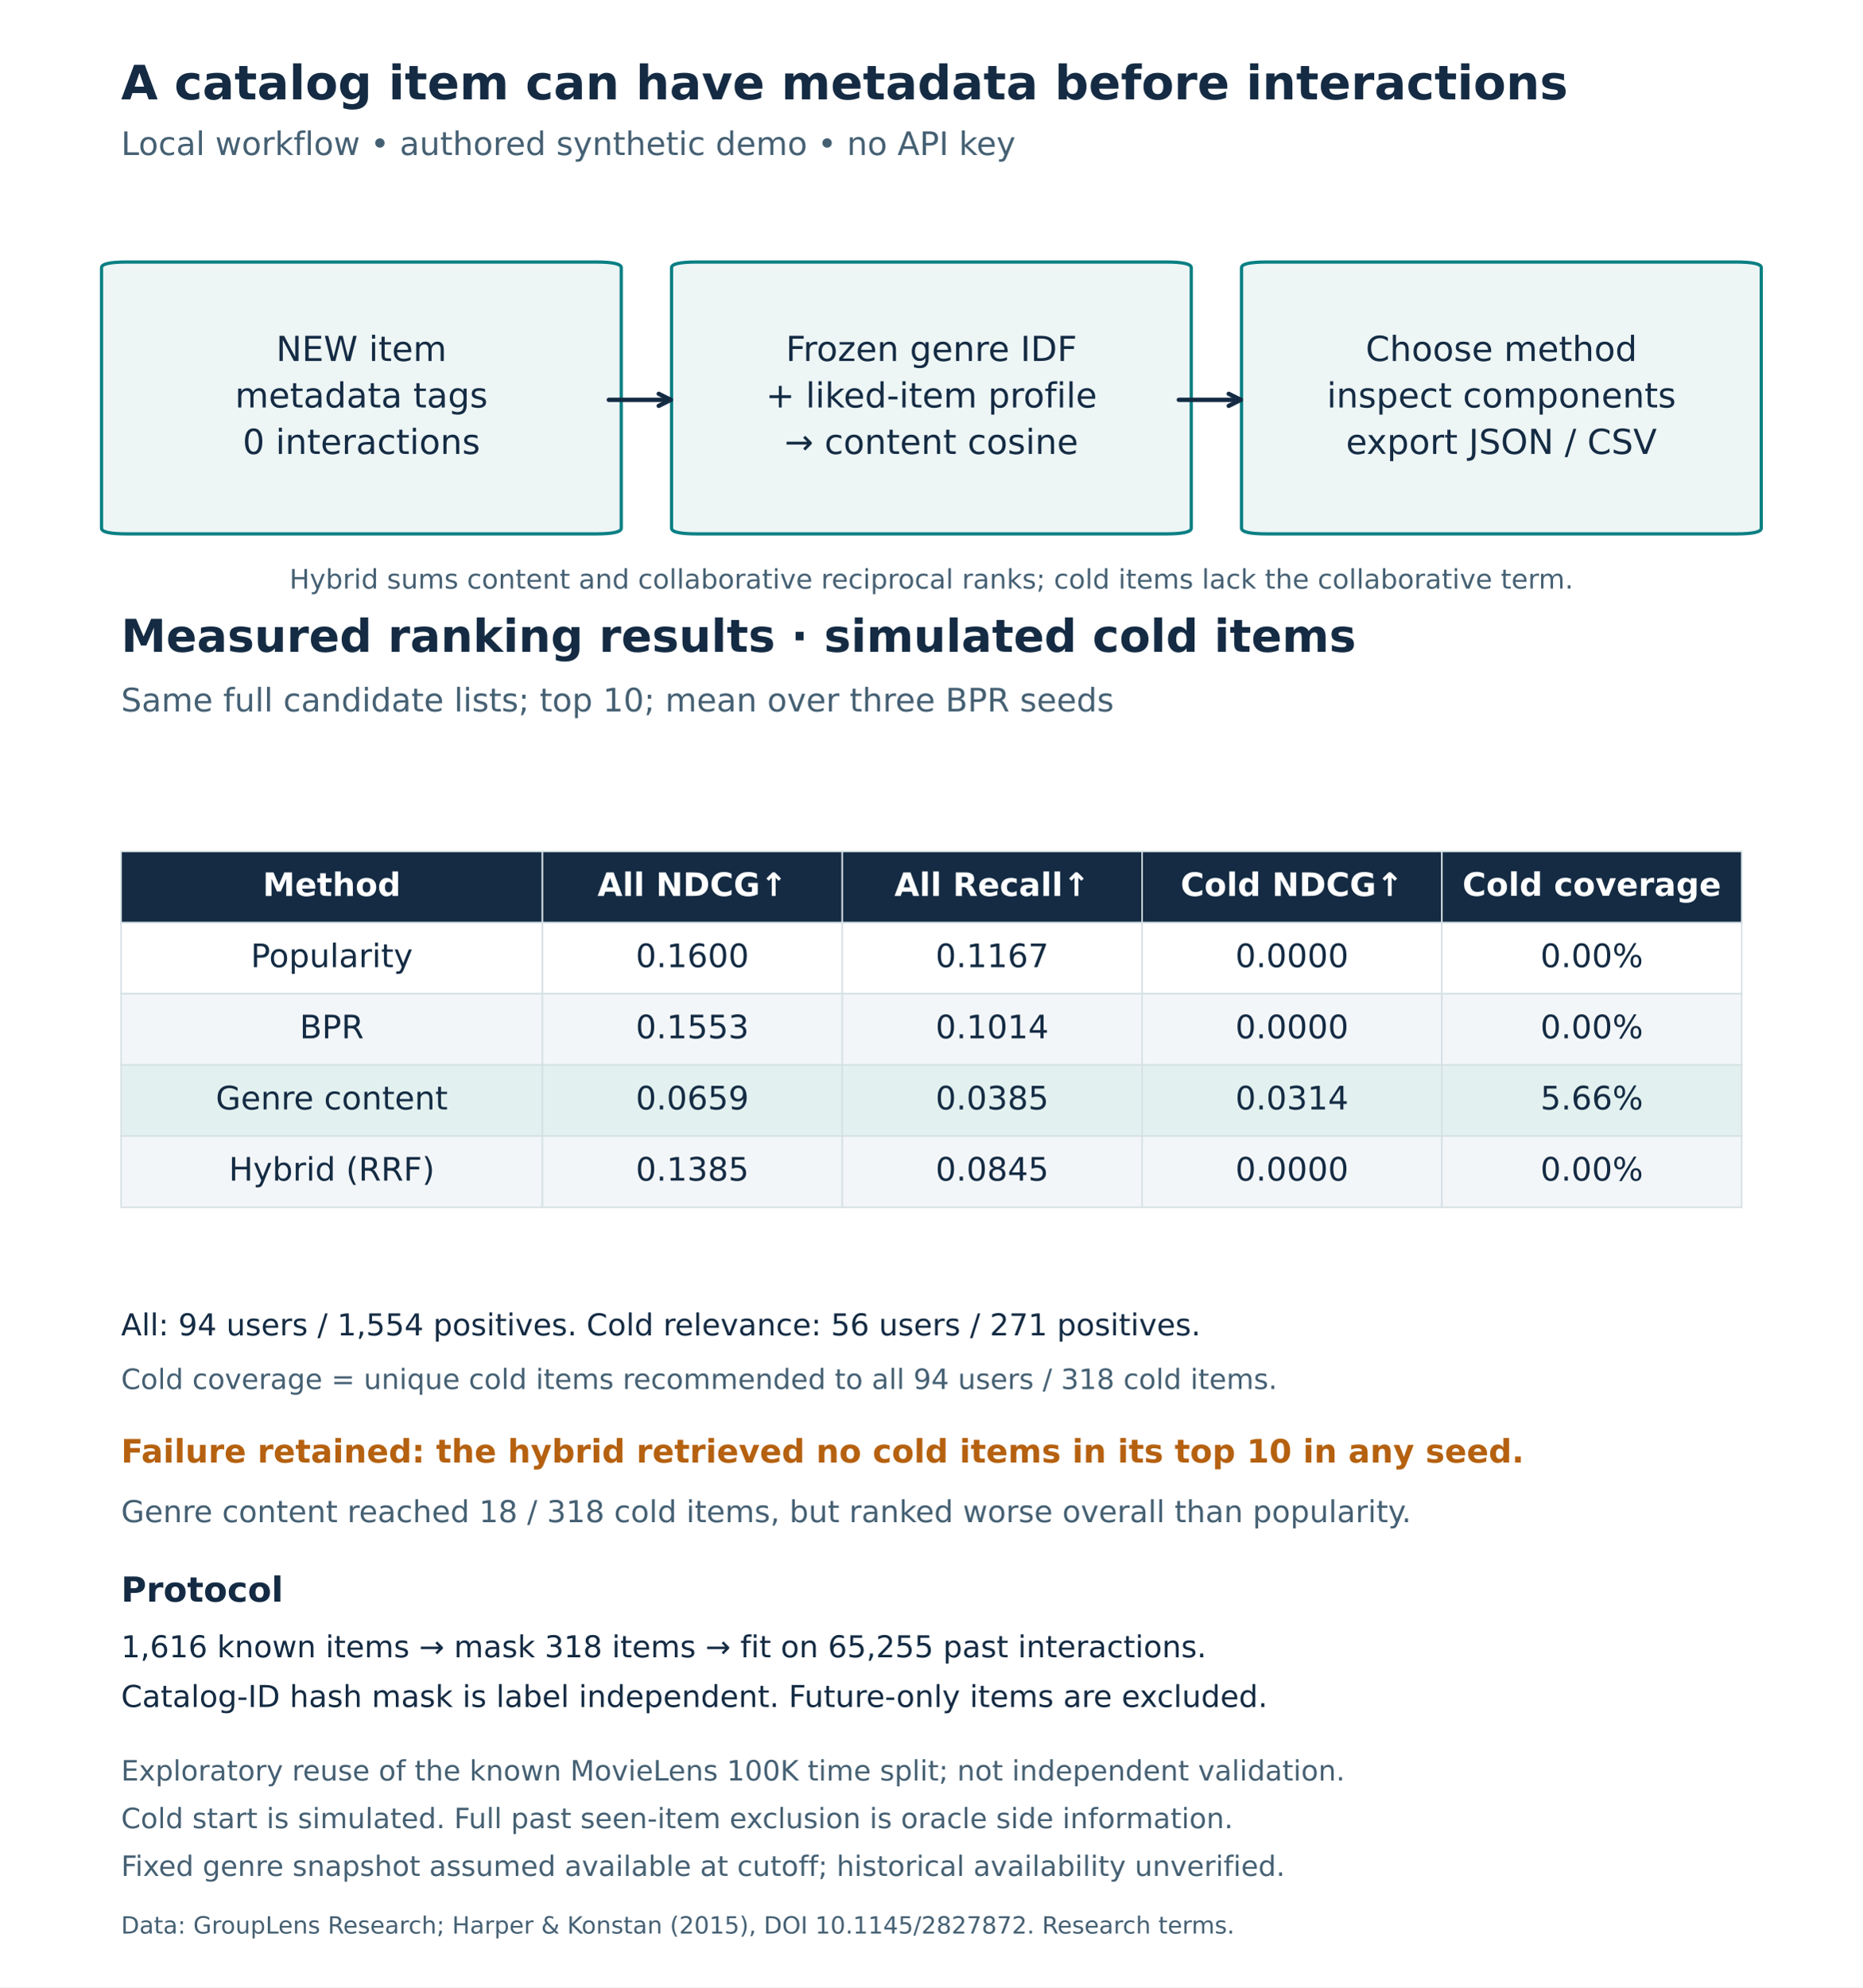
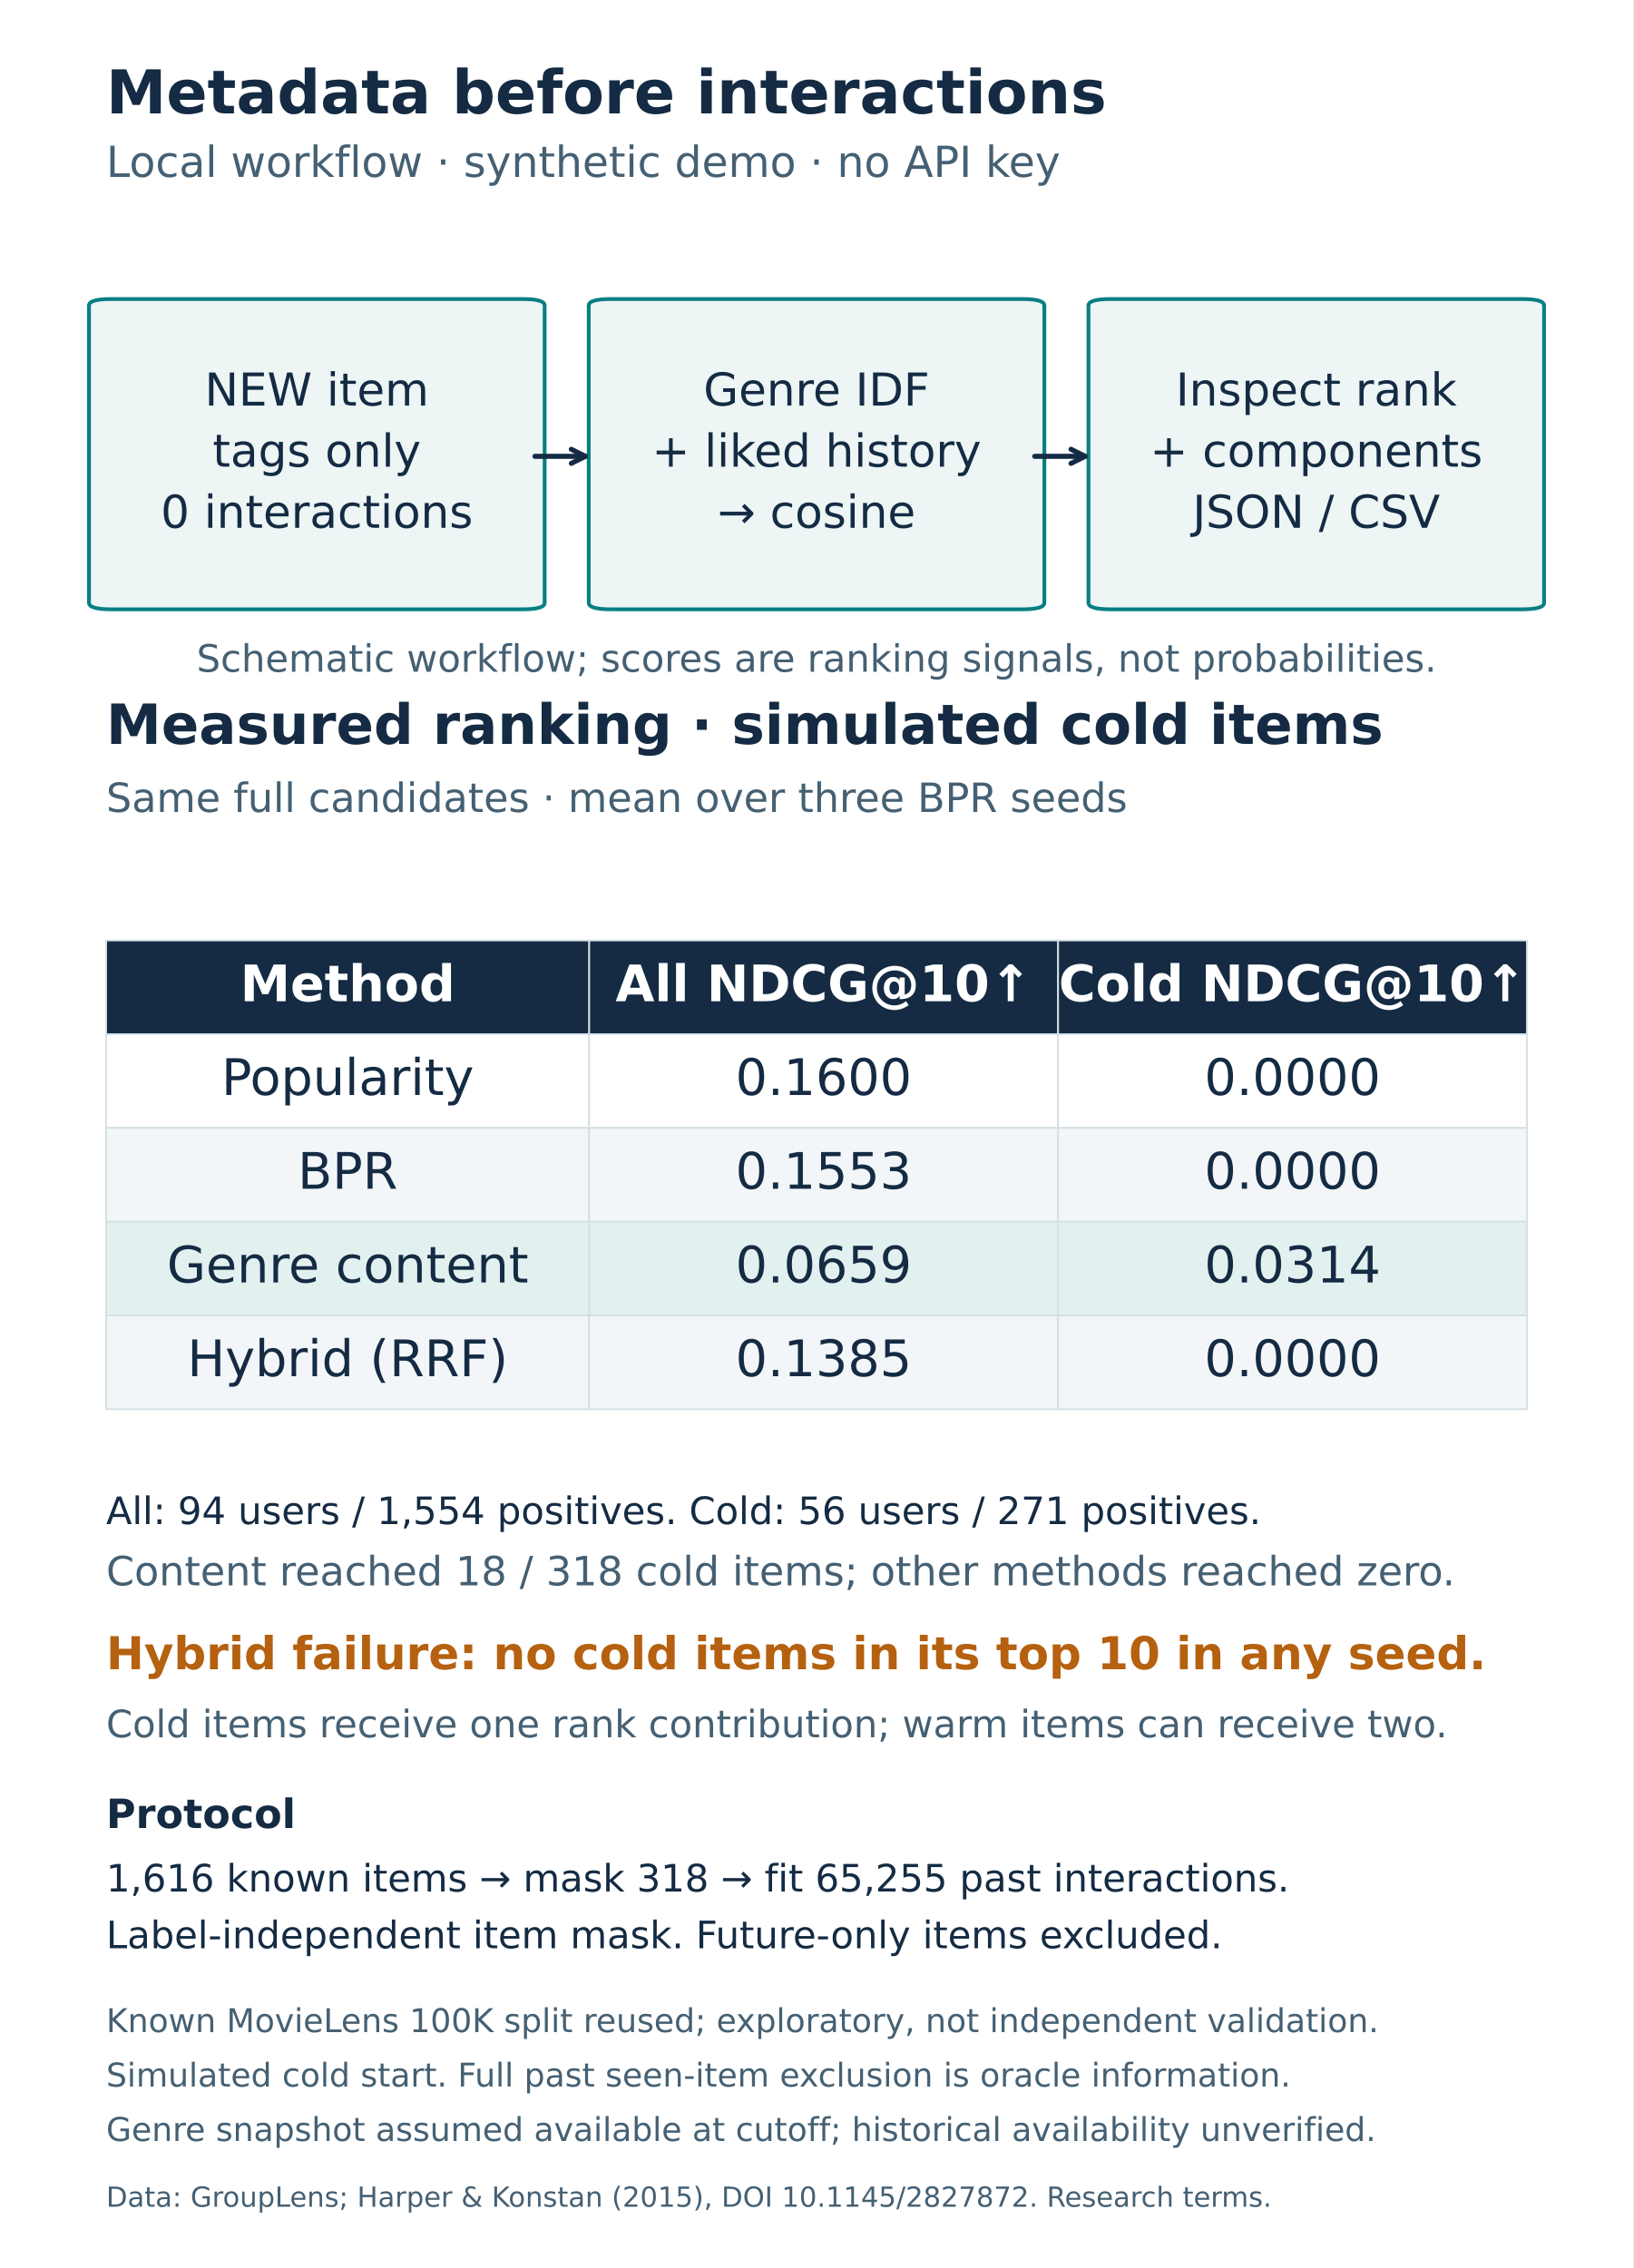
- <svg xmlns="http://www.w3.org/2000/svg" width="864pt" height="921.6pt" viewBox="0 0 864 921.6" version="1.1">
+ <svg xmlns="http://www.w3.org/2000/svg" width="648pt" height="900pt" viewBox="0 0 648 900" version="1.1">
  <defs>
    <style type="text/css">*{stroke-linejoin: round; stroke-linecap: butt}</style>
  </defs>
  <g id="figure_1">
    <g id="patch_1">
-       <path d="M 0 921.6 L 864 921.6 L 864 0 L 0 0 z " style="fill: #ffffff" />
+       <path d="M 0 900 L 648 900 L 648 0 L 0 0 z " style="fill: #ffffff" />
    </g>
    <g id="axes_1">
      <g id="patch_2">
-         <path d="M 58.752 247.588 L 276.48 247.588 Q 288.144 247.588 288.144 244.961 L 288.144 124.14 Q 288.144 121.513 276.48 121.513 L 58.752 121.513 Q 47.088 121.513 47.088 124.14 L 47.088 244.961 Q 47.088 247.588 58.752 247.588 z " clip-path="url(#p84f349ab63)" style="fill: #edf5f5; stroke: #087f83; stroke-width: 1.5; stroke-linejoin: miter" />
+         <path d="M 44.064 241.785 L 207.36 241.785 Q 216.108 241.785 216.108 239.22 L 216.108 121.23 Q 216.108 118.665 207.36 118.665 L 44.064 118.665 Q 35.316 118.665 35.316 121.23 L 35.316 239.22 Q 35.316 241.785 44.064 241.785 z " clip-path="url(#p59fdb34368)" style="fill: #edf5f5; stroke: #087f83; stroke-width: 1.5; stroke-linejoin: miter" />
      </g>
      <g id="patch_3">
-         <path d="M 323.136 247.588 L 540.864 247.588 Q 552.528 247.588 552.528 244.961 L 552.528 124.14 Q 552.528 121.513 540.864 121.513 L 323.136 121.513 Q 311.472 121.513 311.472 124.14 L 311.472 244.961 Q 311.472 247.588 323.136 247.588 z " clip-path="url(#p84f349ab63)" style="fill: #edf5f5; stroke: #087f83; stroke-width: 1.5; stroke-linejoin: miter" />
+         <path d="M 242.352 241.785 L 405.648 241.785 Q 414.396 241.785 414.396 239.22 L 414.396 121.23 Q 414.396 118.665 405.648 118.665 L 242.352 118.665 Q 233.604 118.665 233.604 121.23 L 233.604 239.22 Q 233.604 241.785 242.352 241.785 z " clip-path="url(#p59fdb34368)" style="fill: #edf5f5; stroke: #087f83; stroke-width: 1.5; stroke-linejoin: miter" />
      </g>
      <g id="patch_4">
-         <path d="M 587.52 247.588 L 805.248 247.588 Q 816.912 247.588 816.912 244.961 L 816.912 124.14 Q 816.912 121.513 805.248 121.513 L 587.52 121.513 Q 575.856 121.513 575.856 124.14 L 575.856 244.961 Q 575.856 247.588 587.52 247.588 z " clip-path="url(#p84f349ab63)" style="fill: #edf5f5; stroke: #087f83; stroke-width: 1.5; stroke-linejoin: miter" />
+         <path d="M 440.64 241.785 L 603.936 241.785 Q 612.684 241.785 612.684 239.22 L 612.684 121.23 Q 612.684 118.665 603.936 118.665 L 440.64 118.665 Q 431.892 118.665 431.892 121.23 L 431.892 239.22 Q 431.892 241.785 440.64 241.785 z " clip-path="url(#p59fdb34368)" style="fill: #edf5f5; stroke: #087f83; stroke-width: 1.5; stroke-linejoin: miter" />
      </g>
      <g id="text_1">
-         <text style="font-size: 16px; font-family: 'DejaVu Sans'; fill: #142b43" transform="translate(128.0497 167.4016)">NEW item</text>
-         <text style="font-size: 16px; font-family: 'DejaVu Sans'; fill: #142b43" transform="translate(109.0148 188.9654)">metadata tags</text>
-         <text style="font-size: 16px; font-family: 'DejaVu Sans'; fill: #142b43" transform="translate(112.551 210.5291)">0 interactions</text>
+         <text style="font-size: 18px; font-family: 'DejaVu Sans'; fill: #142b43" transform="translate(81.19997 160.9327)">NEW item</text>
+         <text style="font-size: 18px; font-family: 'DejaVu Sans'; fill: #142b43" transform="translate(84.36825 185.1919)">tags only</text>
+         <text style="font-size: 18px; font-family: 'DejaVu Sans'; fill: #142b43" transform="translate(63.76387 209.4511)">0 interactions</text>
      </g>
      <g id="text_2">
-         <text style="font-size: 16px; font-family: 'DejaVu Sans'; fill: #142b43" transform="translate(364.475 167.4016)">Frozen genre IDF</text>
-         <text style="font-size: 16px; font-family: 'DejaVu Sans'; fill: #142b43" transform="translate(355.1963 188.9654)">+ liked-item profile</text>
-         <text style="font-size: 16px; font-family: 'DejaVu Sans'; fill: #142b43" transform="translate(363.9062 210.5291)">→ content cosine</text>
+         <text style="font-size: 18px; font-family: 'DejaVu Sans'; fill: #142b43" transform="translate(279.128 160.9327)">Genre IDF</text>
+         <text style="font-size: 18px; font-family: 'DejaVu Sans'; fill: #142b43" transform="translate(258.6459 185.1919)">+ liked history</text>
+         <text style="font-size: 18px; font-family: 'DejaVu Sans'; fill: #142b43" transform="translate(284.7122 209.4511)">→ cosine</text>
      </g>
      <g id="text_3">
-         <text style="font-size: 16px; font-family: 'DejaVu Sans'; fill: #142b43" transform="translate(633.4103 167.4016)">Choose method</text>
-         <text style="font-size: 16px; font-family: 'DejaVu Sans'; fill: #142b43" transform="translate(615.419 188.9654)">inspect components</text>
-         <text style="font-size: 16px; font-family: 'DejaVu Sans'; fill: #142b43" transform="translate(624.2865 210.5291)">export JSON / CSV</text>
+         <text style="font-size: 18px; font-family: 'DejaVu Sans'; fill: #142b43" transform="translate(466.5217 160.9327)">Inspect rank</text>
+         <text style="font-size: 18px; font-family: 'DejaVu Sans'; fill: #142b43" transform="translate(456.2814 185.1919)">+ components</text>
+         <text style="font-size: 18px; font-family: 'DejaVu Sans'; fill: #142b43" transform="translate(473.1944 209.4511)">JSON / CSV</text>
      </g>
      <g id="patch_5">
-         <path d="M 282.371 185.426 Q 297.865 185.426 311.123 185.426 " style="fill: none; stroke: #142b43; stroke-width: 2; stroke-linecap: round" />
-         <path d="M 305.523 182.626 L 311.123 185.426 L 305.523 188.226 " style="fill: none; stroke: #142b43; stroke-width: 2; stroke-linecap: round" />
+         <path d="M 212.278 181.08 Q 223.4 181.08 232.286 181.08 " style="fill: none; stroke: #142b43; stroke-width: 2; stroke-linecap: round" />
+         <path d="M 226.686 178.28 L 232.286 181.08 L 226.686 183.88 " style="fill: none; stroke: #142b43; stroke-width: 2; stroke-linecap: round" />
      </g>
      <g id="patch_6">
-         <path d="M 546.755 185.426 Q 562.249 185.426 575.507 185.426 " style="fill: none; stroke: #142b43; stroke-width: 2; stroke-linecap: round" />
-         <path d="M 569.907 182.626 L 575.507 185.426 L 569.907 188.226 " style="fill: none; stroke: #142b43; stroke-width: 2; stroke-linecap: round" />
+         <path d="M 410.566 181.08 Q 421.688 181.08 430.574 181.08 " style="fill: none; stroke: #142b43; stroke-width: 2; stroke-linecap: round" />
+         <path d="M 424.974 178.28 L 430.574 181.08 L 424.974 183.88 " style="fill: none; stroke: #142b43; stroke-width: 2; stroke-linecap: round" />
      </g>
      <g id="text_4">
-         <text style="font-size: 12.5px; font-family: 'DejaVu Sans'; text-anchor: middle; fill: #456073" x="432" y="272.978" transform="rotate(-0 432 272.9779)">Hybrid sums content and collaborative reciprocal ranks; cold items lack the collaborative term.</text>
+         <text style="font-size: 15px; font-family: 'DejaVu Sans'; text-anchor: middle; fill: #456073" x="324" y="266.58" transform="rotate(-0 324 266.58)">Schematic workflow; scores are ranking signals, not probabilities.</text>
      </g>
    </g>
    <g id="axes_2">
      <g id="table_1">
        <g id="patch_7">
-           <path d="M 56.16 427.889 L 251.597 427.889 L 251.597 394.889 L 56.16 394.889 z " style="fill: #142b43; stroke: #d5e0e4; stroke-width: 0.7; stroke-linejoin: miter" />
+           <path d="M 42.12 410.4 L 233.798 410.4 L 233.798 373.2 L 42.12 373.2 z " style="fill: #142b43; stroke: #d5e0e4; stroke-width: 0.7; stroke-linejoin: miter" />
        </g>
        <g id="text_5">
-           <text style="font-weight: 700; font-size: 15px; font-family: 'DejaVu Sans'; text-anchor: middle; fill: #ffffff" x="153.878" y="415.528" transform="rotate(-0 153.8784 415.5279)">Method</text>
+           <text style="font-weight: 700; font-size: 20px; font-family: 'DejaVu Sans'; text-anchor: middle; fill: #ffffff" x="137.959" y="397.319" transform="rotate(-0 137.9592 397.3188)">Method</text>
        </g>
        <g id="patch_8">
-           <path d="M 251.597 427.889 L 390.658 427.889 L 390.658 394.889 L 251.597 394.889 z " style="fill: #142b43; stroke: #d5e0e4; stroke-width: 0.7; stroke-linejoin: miter" />
+           <path d="M 233.798 410.4 L 419.839 410.4 L 419.839 373.2 L 233.798 373.2 z " style="fill: #142b43; stroke: #d5e0e4; stroke-width: 0.7; stroke-linejoin: miter" />
        </g>
        <g id="text_6">
-           <text style="font-weight: 700; font-size: 15px; font-family: 'DejaVu Sans'; text-anchor: middle; fill: #ffffff" x="321.127" y="415.528" transform="rotate(-0 321.1272 415.5279)">All NDCG↑</text>
+           <text style="font-weight: 700; font-size: 20px; font-family: 'DejaVu Sans'; text-anchor: middle; fill: #ffffff" x="326.819" y="397.319" transform="rotate(-0 326.8188 397.3188)">All NDCG@10↑</text>
        </g>
        <g id="patch_9">
-           <path d="M 390.658 427.889 L 529.718 427.889 L 529.718 394.889 L 390.658 394.889 z " style="fill: #142b43; stroke: #d5e0e4; stroke-width: 0.7; stroke-linejoin: miter" />
+           <path d="M 419.839 410.4 L 605.88 410.4 L 605.88 373.2 L 419.839 373.2 z " style="fill: #142b43; stroke: #d5e0e4; stroke-width: 0.7; stroke-linejoin: miter" />
        </g>
        <g id="text_7">
-           <text style="font-weight: 700; font-size: 15px; font-family: 'DejaVu Sans'; text-anchor: middle; fill: #ffffff" x="460.188" y="415.528" transform="rotate(-0 460.188 415.5279)">All Recall↑</text>
+           <text style="font-weight: 700; font-size: 20px; font-family: 'DejaVu Sans'; text-anchor: middle; fill: #ffffff" x="512.86" y="397.319" transform="rotate(-0 512.8596 397.3188)">Cold NDCG@10↑</text>
        </g>
        <g id="patch_10">
-           <path d="M 529.718 427.889 L 668.779 427.889 L 668.779 394.889 L 529.718 394.889 z " style="fill: #142b43; stroke: #d5e0e4; stroke-width: 0.7; stroke-linejoin: miter" />
+           <path d="M 42.12 447.6 L 233.798 447.6 L 233.798 410.4 L 42.12 410.4 z " style="fill: #ffffff; stroke: #d5e0e4; stroke-width: 0.7; stroke-linejoin: miter" />
        </g>
        <g id="text_8">
-           <text style="font-weight: 700; font-size: 15px; font-family: 'DejaVu Sans'; text-anchor: middle; fill: #ffffff" x="599.249" y="415.528" transform="rotate(-0 599.2488 415.5279)">Cold NDCG↑</text>
+           <text style="font-size: 20px; font-family: 'DejaVu Sans'; text-anchor: middle; fill: #142b43" x="137.959" y="434.519" transform="rotate(-0 137.9592 434.5188)">Popularity</text>
        </g>
        <g id="patch_11">
-           <path d="M 668.779 427.889 L 807.84 427.889 L 807.84 394.889 L 668.779 394.889 z " style="fill: #142b43; stroke: #d5e0e4; stroke-width: 0.7; stroke-linejoin: miter" />
+           <path d="M 233.798 447.6 L 419.839 447.6 L 419.839 410.4 L 233.798 410.4 z " style="fill: #ffffff; stroke: #d5e0e4; stroke-width: 0.7; stroke-linejoin: miter" />
        </g>
        <g id="text_9">
-           <text style="font-weight: 700; font-size: 15px; font-family: 'DejaVu Sans'; text-anchor: middle; fill: #ffffff" x="738.31" y="415.469" transform="rotate(-0 738.3096 415.4693)">Cold coverage</text>
+           <text style="font-size: 20px; font-family: 'DejaVu Sans'; text-anchor: middle; fill: #142b43" x="326.819" y="434.519" transform="rotate(-0 326.8188 434.5188)">0.1600</text>
        </g>
        <g id="patch_12">
-           <path d="M 56.16 460.889 L 251.597 460.889 L 251.597 427.889 L 56.16 427.889 z " style="fill: #ffffff; stroke: #d5e0e4; stroke-width: 0.7; stroke-linejoin: miter" />
+           <path d="M 419.839 447.6 L 605.88 447.6 L 605.88 410.4 L 419.839 410.4 z " style="fill: #ffffff; stroke: #d5e0e4; stroke-width: 0.7; stroke-linejoin: miter" />
        </g>
        <g id="text_10">
-           <text style="font-size: 15px; font-family: 'DejaVu Sans'; text-anchor: middle; fill: #142b43" x="153.878" y="448.528" transform="rotate(-0 153.8784 448.5279)">Popularity</text>
+           <text style="font-size: 20px; font-family: 'DejaVu Sans'; text-anchor: middle; fill: #142b43" x="512.86" y="434.519" transform="rotate(-0 512.8596 434.5188)">0.0000</text>
        </g>
        <g id="patch_13">
-           <path d="M 251.597 460.889 L 390.658 460.889 L 390.658 427.889 L 251.597 427.889 z " style="fill: #ffffff; stroke: #d5e0e4; stroke-width: 0.7; stroke-linejoin: miter" />
+           <path d="M 42.12 484.8 L 233.798 484.8 L 233.798 447.6 L 42.12 447.6 z " style="fill: #f3f6f8; stroke: #d5e0e4; stroke-width: 0.7; stroke-linejoin: miter" />
        </g>
        <g id="text_11">
-           <text style="font-size: 15px; font-family: 'DejaVu Sans'; text-anchor: middle; fill: #142b43" x="321.127" y="448.528" transform="rotate(-0 321.1272 448.5279)">0.1600</text>
+           <text style="font-size: 20px; font-family: 'DejaVu Sans'; text-anchor: middle; fill: #142b43" x="137.959" y="471.719" transform="rotate(-0 137.9592 471.7188)">BPR</text>
        </g>
        <g id="patch_14">
-           <path d="M 390.658 460.889 L 529.718 460.889 L 529.718 427.889 L 390.658 427.889 z " style="fill: #ffffff; stroke: #d5e0e4; stroke-width: 0.7; stroke-linejoin: miter" />
+           <path d="M 233.798 484.8 L 419.839 484.8 L 419.839 447.6 L 233.798 447.6 z " style="fill: #f3f6f8; stroke: #d5e0e4; stroke-width: 0.7; stroke-linejoin: miter" />
        </g>
        <g id="text_12">
-           <text style="font-size: 15px; font-family: 'DejaVu Sans'; text-anchor: middle; fill: #142b43" x="460.188" y="448.528" transform="rotate(-0 460.188 448.5279)">0.1167</text>
+           <text style="font-size: 20px; font-family: 'DejaVu Sans'; text-anchor: middle; fill: #142b43" x="326.819" y="471.719" transform="rotate(-0 326.8188 471.7188)">0.1553</text>
        </g>
        <g id="patch_15">
-           <path d="M 529.718 460.889 L 668.779 460.889 L 668.779 427.889 L 529.718 427.889 z " style="fill: #ffffff; stroke: #d5e0e4; stroke-width: 0.7; stroke-linejoin: miter" />
+           <path d="M 419.839 484.8 L 605.88 484.8 L 605.88 447.6 L 419.839 447.6 z " style="fill: #f3f6f8; stroke: #d5e0e4; stroke-width: 0.7; stroke-linejoin: miter" />
        </g>
        <g id="text_13">
-           <text style="font-size: 15px; font-family: 'DejaVu Sans'; text-anchor: middle; fill: #142b43" x="599.249" y="448.528" transform="rotate(-0 599.2488 448.5279)">0.0000</text>
+           <text style="font-size: 20px; font-family: 'DejaVu Sans'; text-anchor: middle; fill: #142b43" x="512.86" y="471.719" transform="rotate(-0 512.8596 471.7188)">0.0000</text>
        </g>
        <g id="patch_16">
-           <path d="M 668.779 460.889 L 807.84 460.889 L 807.84 427.889 L 668.779 427.889 z " style="fill: #ffffff; stroke: #d5e0e4; stroke-width: 0.7; stroke-linejoin: miter" />
+           <path d="M 42.12 522 L 233.798 522 L 233.798 484.8 L 42.12 484.8 z " style="fill: #e2f1ef; stroke: #d5e0e4; stroke-width: 0.7; stroke-linejoin: miter" />
        </g>
        <g id="text_14">
-           <text style="font-size: 15px; font-family: 'DejaVu Sans'; text-anchor: middle; fill: #142b43" x="738.31" y="448.528" transform="rotate(-0 738.3096 448.5279)">0.00%</text>
+           <text style="font-size: 20px; font-family: 'DejaVu Sans'; text-anchor: middle; fill: #142b43" x="137.959" y="508.919" transform="rotate(-0 137.9592 508.9187)">Genre content</text>
        </g>
        <g id="patch_17">
-           <path d="M 56.16 493.889 L 251.597 493.889 L 251.597 460.889 L 56.16 460.889 z " style="fill: #f3f6f8; stroke: #d5e0e4; stroke-width: 0.7; stroke-linejoin: miter" />
+           <path d="M 233.798 522 L 419.839 522 L 419.839 484.8 L 233.798 484.8 z " style="fill: #e2f1ef; stroke: #d5e0e4; stroke-width: 0.7; stroke-linejoin: miter" />
        </g>
        <g id="text_15">
-           <text style="font-size: 15px; font-family: 'DejaVu Sans'; text-anchor: middle; fill: #142b43" x="153.878" y="481.528" transform="rotate(-0 153.8784 481.5279)">BPR</text>
+           <text style="font-size: 20px; font-family: 'DejaVu Sans'; text-anchor: middle; fill: #142b43" x="326.819" y="508.919" transform="rotate(-0 326.8188 508.9187)">0.0659</text>
        </g>
        <g id="patch_18">
-           <path d="M 251.597 493.889 L 390.658 493.889 L 390.658 460.889 L 251.597 460.889 z " style="fill: #f3f6f8; stroke: #d5e0e4; stroke-width: 0.7; stroke-linejoin: miter" />
+           <path d="M 419.839 522 L 605.88 522 L 605.88 484.8 L 419.839 484.8 z " style="fill: #e2f1ef; stroke: #d5e0e4; stroke-width: 0.7; stroke-linejoin: miter" />
        </g>
        <g id="text_16">
-           <text style="font-size: 15px; font-family: 'DejaVu Sans'; text-anchor: middle; fill: #142b43" x="321.127" y="481.528" transform="rotate(-0 321.1272 481.5279)">0.1553</text>
+           <text style="font-size: 20px; font-family: 'DejaVu Sans'; text-anchor: middle; fill: #142b43" x="512.86" y="508.919" transform="rotate(-0 512.8596 508.9187)">0.0314</text>
        </g>
        <g id="patch_19">
-           <path d="M 390.658 493.889 L 529.718 493.889 L 529.718 460.889 L 390.658 460.889 z " style="fill: #f3f6f8; stroke: #d5e0e4; stroke-width: 0.7; stroke-linejoin: miter" />
+           <path d="M 42.12 559.2 L 233.798 559.2 L 233.798 522 L 42.12 522 z " style="fill: #f3f6f8; stroke: #d5e0e4; stroke-width: 0.7; stroke-linejoin: miter" />
        </g>
        <g id="text_17">
-           <text style="font-size: 15px; font-family: 'DejaVu Sans'; text-anchor: middle; fill: #142b43" x="460.188" y="481.528" transform="rotate(-0 460.188 481.5279)">0.1014</text>
+           <text style="font-size: 20px; font-family: 'DejaVu Sans'; text-anchor: middle; fill: #142b43" x="137.959" y="546.119" transform="rotate(-0 137.9592 546.1187)">Hybrid (RRF)</text>
        </g>
        <g id="patch_20">
-           <path d="M 529.718 493.889 L 668.779 493.889 L 668.779 460.889 L 529.718 460.889 z " style="fill: #f3f6f8; stroke: #d5e0e4; stroke-width: 0.7; stroke-linejoin: miter" />
+           <path d="M 233.798 559.2 L 419.839 559.2 L 419.839 522 L 233.798 522 z " style="fill: #f3f6f8; stroke: #d5e0e4; stroke-width: 0.7; stroke-linejoin: miter" />
        </g>
        <g id="text_18">
-           <text style="font-size: 15px; font-family: 'DejaVu Sans'; text-anchor: middle; fill: #142b43" x="599.249" y="481.528" transform="rotate(-0 599.2488 481.5279)">0.0000</text>
+           <text style="font-size: 20px; font-family: 'DejaVu Sans'; text-anchor: middle; fill: #142b43" x="326.819" y="546.119" transform="rotate(-0 326.8188 546.1187)">0.1385</text>
        </g>
        <g id="patch_21">
-           <path d="M 668.779 493.889 L 807.84 493.889 L 807.84 460.889 L 668.779 460.889 z " style="fill: #f3f6f8; stroke: #d5e0e4; stroke-width: 0.7; stroke-linejoin: miter" />
+           <path d="M 419.839 559.2 L 605.88 559.2 L 605.88 522 L 419.839 522 z " style="fill: #f3f6f8; stroke: #d5e0e4; stroke-width: 0.7; stroke-linejoin: miter" />
        </g>
        <g id="text_19">
-           <text style="font-size: 15px; font-family: 'DejaVu Sans'; text-anchor: middle; fill: #142b43" x="738.31" y="481.528" transform="rotate(-0 738.3096 481.5279)">0.00%</text>
-         </g>
-         <g id="patch_22">
-           <path d="M 56.16 526.889 L 251.597 526.889 L 251.597 493.889 L 56.16 493.889 z " style="fill: #e2f1ef; stroke: #d5e0e4; stroke-width: 0.7; stroke-linejoin: miter" />
-         </g>
-         <g id="text_20">
-           <text style="font-size: 15px; font-family: 'DejaVu Sans'; text-anchor: middle; fill: #142b43" x="153.878" y="514.528" transform="rotate(-0 153.8784 514.5279)">Genre content</text>
-         </g>
-         <g id="patch_23">
-           <path d="M 251.597 526.889 L 390.658 526.889 L 390.658 493.889 L 251.597 493.889 z " style="fill: #e2f1ef; stroke: #d5e0e4; stroke-width: 0.7; stroke-linejoin: miter" />
-         </g>
-         <g id="text_21">
-           <text style="font-size: 15px; font-family: 'DejaVu Sans'; text-anchor: middle; fill: #142b43" x="321.127" y="514.528" transform="rotate(-0 321.1272 514.5279)">0.0659</text>
-         </g>
-         <g id="patch_24">
-           <path d="M 390.658 526.889 L 529.718 526.889 L 529.718 493.889 L 390.658 493.889 z " style="fill: #e2f1ef; stroke: #d5e0e4; stroke-width: 0.7; stroke-linejoin: miter" />
-         </g>
-         <g id="text_22">
-           <text style="font-size: 15px; font-family: 'DejaVu Sans'; text-anchor: middle; fill: #142b43" x="460.188" y="514.528" transform="rotate(-0 460.188 514.5279)">0.0385</text>
-         </g>
-         <g id="patch_25">
-           <path d="M 529.718 526.889 L 668.779 526.889 L 668.779 493.889 L 529.718 493.889 z " style="fill: #e2f1ef; stroke: #d5e0e4; stroke-width: 0.7; stroke-linejoin: miter" />
-         </g>
-         <g id="text_23">
-           <text style="font-size: 15px; font-family: 'DejaVu Sans'; text-anchor: middle; fill: #142b43" x="599.249" y="514.528" transform="rotate(-0 599.2488 514.5279)">0.0314</text>
-         </g>
-         <g id="patch_26">
-           <path d="M 668.779 526.889 L 807.84 526.889 L 807.84 493.889 L 668.779 493.889 z " style="fill: #e2f1ef; stroke: #d5e0e4; stroke-width: 0.7; stroke-linejoin: miter" />
-         </g>
-         <g id="text_24">
-           <text style="font-size: 15px; font-family: 'DejaVu Sans'; text-anchor: middle; fill: #142b43" x="738.31" y="514.528" transform="rotate(-0 738.3096 514.5279)">5.66%</text>
-         </g>
-         <g id="patch_27">
-           <path d="M 56.16 559.889 L 251.597 559.889 L 251.597 526.889 L 56.16 526.889 z " style="fill: #f3f6f8; stroke: #d5e0e4; stroke-width: 0.7; stroke-linejoin: miter" />
-         </g>
-         <g id="text_25">
-           <text style="font-size: 15px; font-family: 'DejaVu Sans'; text-anchor: middle; fill: #142b43" x="153.878" y="547.528" transform="rotate(-0 153.8784 547.5279)">Hybrid (RRF)</text>
-         </g>
-         <g id="patch_28">
-           <path d="M 251.597 559.889 L 390.658 559.889 L 390.658 526.889 L 251.597 526.889 z " style="fill: #f3f6f8; stroke: #d5e0e4; stroke-width: 0.7; stroke-linejoin: miter" />
-         </g>
-         <g id="text_26">
-           <text style="font-size: 15px; font-family: 'DejaVu Sans'; text-anchor: middle; fill: #142b43" x="321.127" y="547.528" transform="rotate(-0 321.1272 547.5279)">0.1385</text>
-         </g>
-         <g id="patch_29">
-           <path d="M 390.658 559.889 L 529.718 559.889 L 529.718 526.889 L 390.658 526.889 z " style="fill: #f3f6f8; stroke: #d5e0e4; stroke-width: 0.7; stroke-linejoin: miter" />
-         </g>
-         <g id="text_27">
-           <text style="font-size: 15px; font-family: 'DejaVu Sans'; text-anchor: middle; fill: #142b43" x="460.188" y="547.528" transform="rotate(-0 460.188 547.5279)">0.0845</text>
-         </g>
-         <g id="patch_30">
-           <path d="M 529.718 559.889 L 668.779 559.889 L 668.779 526.889 L 529.718 526.889 z " style="fill: #f3f6f8; stroke: #d5e0e4; stroke-width: 0.7; stroke-linejoin: miter" />
-         </g>
-         <g id="text_28">
-           <text style="font-size: 15px; font-family: 'DejaVu Sans'; text-anchor: middle; fill: #142b43" x="599.249" y="547.528" transform="rotate(-0 599.2488 547.5279)">0.0000</text>
-         </g>
-         <g id="patch_31">
-           <path d="M 668.779 559.889 L 807.84 559.889 L 807.84 526.889 L 668.779 526.889 z " style="fill: #f3f6f8; stroke: #d5e0e4; stroke-width: 0.7; stroke-linejoin: miter" />
-         </g>
-         <g id="text_29">
-           <text style="font-size: 15px; font-family: 'DejaVu Sans'; text-anchor: middle; fill: #142b43" x="738.31" y="547.528" transform="rotate(-0 738.3096 547.5279)">0.00%</text>
+           <text style="font-size: 20px; font-family: 'DejaVu Sans'; text-anchor: middle; fill: #142b43" x="512.86" y="546.119" transform="rotate(-0 512.8596 546.1187)">0.0000</text>
        </g>
      </g>
    </g>
+     <g id="text_20">
+       <text style="font-weight: 700; font-size: 24px; font-family: 'DejaVu Sans'; text-anchor: start; fill: #142b43" x="42.12" y="45" transform="rotate(-0 42.12 45)">Metadata before interactions</text>
+     </g>
+     <g id="text_21">
+       <text style="font-size: 17px; font-family: 'DejaVu Sans'; text-anchor: start; fill: #456073" x="42.12" y="70.2" transform="rotate(-0 42.12 70.2)">Local workflow · synthetic demo · no API key</text>
+     </g>
+     <g id="text_22">
+       <text style="font-weight: 700; font-size: 22px; font-family: 'DejaVu Sans'; text-anchor: start; fill: #142b43" x="42.12" y="295.2" transform="rotate(-0 42.12 295.2)">Measured ranking · simulated cold items</text>
+     </g>
+     <g id="text_23">
+       <text style="font-size: 16px; font-family: 'DejaVu Sans'; text-anchor: start; fill: #456073" x="42.12" y="322.2" transform="rotate(-0 42.12 322.2)">Same full candidates · mean over three BPR seeds</text>
+     </g>
+     <g id="text_24">
+       <text style="font-size: 15px; font-family: 'DejaVu Sans'; text-anchor: start; fill: #142b43" x="42.12" y="604.8" transform="rotate(-0 42.12 604.8)">All: 94 users / 1,554 positives. Cold: 56 users / 271 positives.</text>
+     </g>
+     <g id="text_25">
+       <text style="font-size: 16px; font-family: 'DejaVu Sans'; text-anchor: start; fill: #456073" x="42.12" y="629.1" transform="rotate(-0 42.12 629.1)">Content reached 18 / 318 cold items; other methods reached zero.</text>
+     </g>
+     <g id="text_26">
+       <text style="font-weight: 700; font-size: 18px; font-family: 'DejaVu Sans'; text-anchor: start; fill: #b56110" x="42.12" y="662.4" transform="rotate(-0 42.12 662.4)">Hybrid failure: no cold items in its top 10 in any seed.</text>
+     </g>
+     <g id="text_27">
+       <text style="font-size: 15px; font-family: 'DejaVu Sans'; text-anchor: start; fill: #456073" x="42.12" y="689.4" transform="rotate(-0 42.12 689.4)">Cold items receive one rank contribution; warm items can receive two.</text>
+     </g>
+     <g id="text_28">
+       <text style="font-weight: 700; font-size: 16px; font-family: 'DejaVu Sans'; text-anchor: start; fill: #142b43" x="42.12" y="725.4" transform="rotate(-0 42.12 725.4)">Protocol</text>
+     </g>
+     <g id="text_29">
+       <text style="font-size: 15px; font-family: 'DejaVu Sans'; text-anchor: start; fill: #142b43" x="42.12" y="750.6" transform="rotate(-0 42.12 750.6)">1,616 known items → mask 318 → fit 65,255 past interactions.</text>
+     </g>
    <g id="text_30">
-       <text style="font-weight: 700; font-size: 22px; font-family: 'DejaVu Sans'; text-anchor: start; fill: #142b43" x="56.16" y="46.08" transform="rotate(-0 56.16 46.08)">A catalog item can have metadata before interactions</text>
+       <text style="font-size: 15px; font-family: 'DejaVu Sans'; text-anchor: start; fill: #142b43" x="42.12" y="773.1" transform="rotate(-0 42.12 773.1)">Label-independent item mask. Future-only items excluded.</text>
    </g>
    <g id="text_31">
-       <text style="font-size: 15px; font-family: 'DejaVu Sans'; text-anchor: start; fill: #456073" x="56.16" y="71.885" transform="rotate(-0 56.16 71.8848)">Local workflow • authored synthetic demo • no API key</text>
+       <text style="font-size: 13px; font-family: 'DejaVu Sans'; text-anchor: start; fill: #456073" x="42.12" y="806.4" transform="rotate(-0 42.12 806.4)">Known MovieLens 100K split reused; exploratory, not independent validation.</text>
    </g>
    <g id="text_32">
-       <text style="font-weight: 700; font-size: 21px; font-family: 'DejaVu Sans'; text-anchor: start; fill: #142b43" x="56.16" y="302.285" transform="rotate(-0 56.16 302.2848)">Measured ranking results · simulated cold items</text>
+       <text style="font-size: 13px; font-family: 'DejaVu Sans'; text-anchor: start; fill: #456073" x="42.12" y="828" transform="rotate(-0 42.12 828)">Simulated cold start. Full past seen-item exclusion is oracle information.</text>
    </g>
    <g id="text_33">
-       <text style="font-size: 15px; font-family: 'DejaVu Sans'; text-anchor: start; fill: #456073" x="56.16" y="329.933" transform="rotate(-0 56.16 329.9328)">Same full candidate lists; top 10; mean over three BPR seeds</text>
+       <text style="font-size: 13px; font-family: 'DejaVu Sans'; text-anchor: start; fill: #456073" x="42.12" y="849.6" transform="rotate(-0 42.12 849.6)">Genre snapshot assumed available at cutoff; historical availability unverified.</text>
    </g>
    <g id="text_34">
-       <text style="font-size: 14px; font-family: 'DejaVu Sans'; text-anchor: start; fill: #142b43" x="56.16" y="619.315" transform="rotate(-0 56.16 619.3152)">All: 94 users / 1,554 positives. Cold relevance: 56 users / 271 positives.</text>
-     </g>
-     <g id="text_35">
-       <text style="font-size: 13px; font-family: 'DejaVu Sans'; text-anchor: start; fill: #456073" x="56.16" y="644.198" transform="rotate(-0 56.16 644.1984)">Cold coverage = unique cold items recommended to all 94 users / 318 cold items.</text>
-     </g>
-     <g id="text_36">
-       <text style="font-weight: 700; font-size: 15px; font-family: 'DejaVu Sans'; text-anchor: start; fill: #b56110" x="56.16" y="678.298" transform="rotate(-0 56.16 678.2976)">Failure retained: the hybrid retrieved no cold items in its top 10 in any seed.</text>
-     </g>
-     <g id="text_37">
-       <text style="font-size: 14px; font-family: 'DejaVu Sans'; text-anchor: start; fill: #456073" x="56.16" y="705.946" transform="rotate(-0 56.16 705.9456)">Genre content reached 18 / 318 cold items, but ranked worse overall than popularity.</text>
-     </g>
-     <g id="text_38">
-       <text style="font-weight: 700; font-size: 16px; font-family: 'DejaVu Sans'; text-anchor: start; fill: #142b43" x="56.16" y="742.81" transform="rotate(-0 56.16 742.8096)">Protocol</text>
-     </g>
-     <g id="text_39">
-       <text style="font-size: 14px; font-family: 'DejaVu Sans'; text-anchor: start; fill: #142b43" x="56.16" y="768.614" transform="rotate(-0 56.16 768.6144)">1,616 known items → mask 318 items → fit on 65,255 past interactions.</text>
-     </g>
-     <g id="text_40">
-       <text style="font-size: 14px; font-family: 'DejaVu Sans'; text-anchor: start; fill: #142b43" x="56.16" y="791.654" transform="rotate(-0 56.16 791.6544)">Catalog-ID hash mask is label independent. Future-only items are excluded.</text>
-     </g>
-     <g id="text_41">
-       <text style="font-size: 13px; font-family: 'DejaVu Sans'; text-anchor: start; fill: #456073" x="56.16" y="825.754" transform="rotate(-0 56.16 825.7536)">Exploratory reuse of the known MovieLens 100K time split; not independent validation.</text>
-     </g>
-     <g id="text_42">
-       <text style="font-size: 13px; font-family: 'DejaVu Sans'; text-anchor: start; fill: #456073" x="56.16" y="847.872" transform="rotate(-0 56.16 847.872)">Cold start is simulated. Full past seen-item exclusion is oracle side information.</text>
-     </g>
-     <g id="text_43">
-       <text style="font-size: 13px; font-family: 'DejaVu Sans'; text-anchor: start; fill: #456073" x="56.16" y="869.99" transform="rotate(-0 56.16 869.9904)">Fixed genre snapshot assumed available at cutoff; historical availability unverified.</text>
-     </g>
-     <g id="text_44">
-       <text style="font-size: 11px; font-family: 'DejaVu Sans'; text-anchor: start; fill: #456073" x="56.16" y="896.717" transform="rotate(-0 56.16 896.7168)">Data: GroupLens Research; Harper &amp; Konstan (2015), DOI 10.1145/2827872. Research terms.</text>
+       <text style="font-size: 11px; font-family: 'DejaVu Sans'; text-anchor: start; fill: #456073" x="42.12" y="875.7" transform="rotate(-0 42.12 875.7)">Data: GroupLens; Harper &amp; Konstan (2015), DOI 10.1145/2827872. Research terms.</text>
    </g>
  </g>
  <defs>
-     <clipPath id="p84f349ab63">
-       <rect x="43.2" y="101.376" width="777.6" height="175.104" />
+     <clipPath id="p59fdb34368">
+       <rect x="32.4" y="99" width="583.2" height="171" />
    </clipPath>
  </defs>
</svg>
